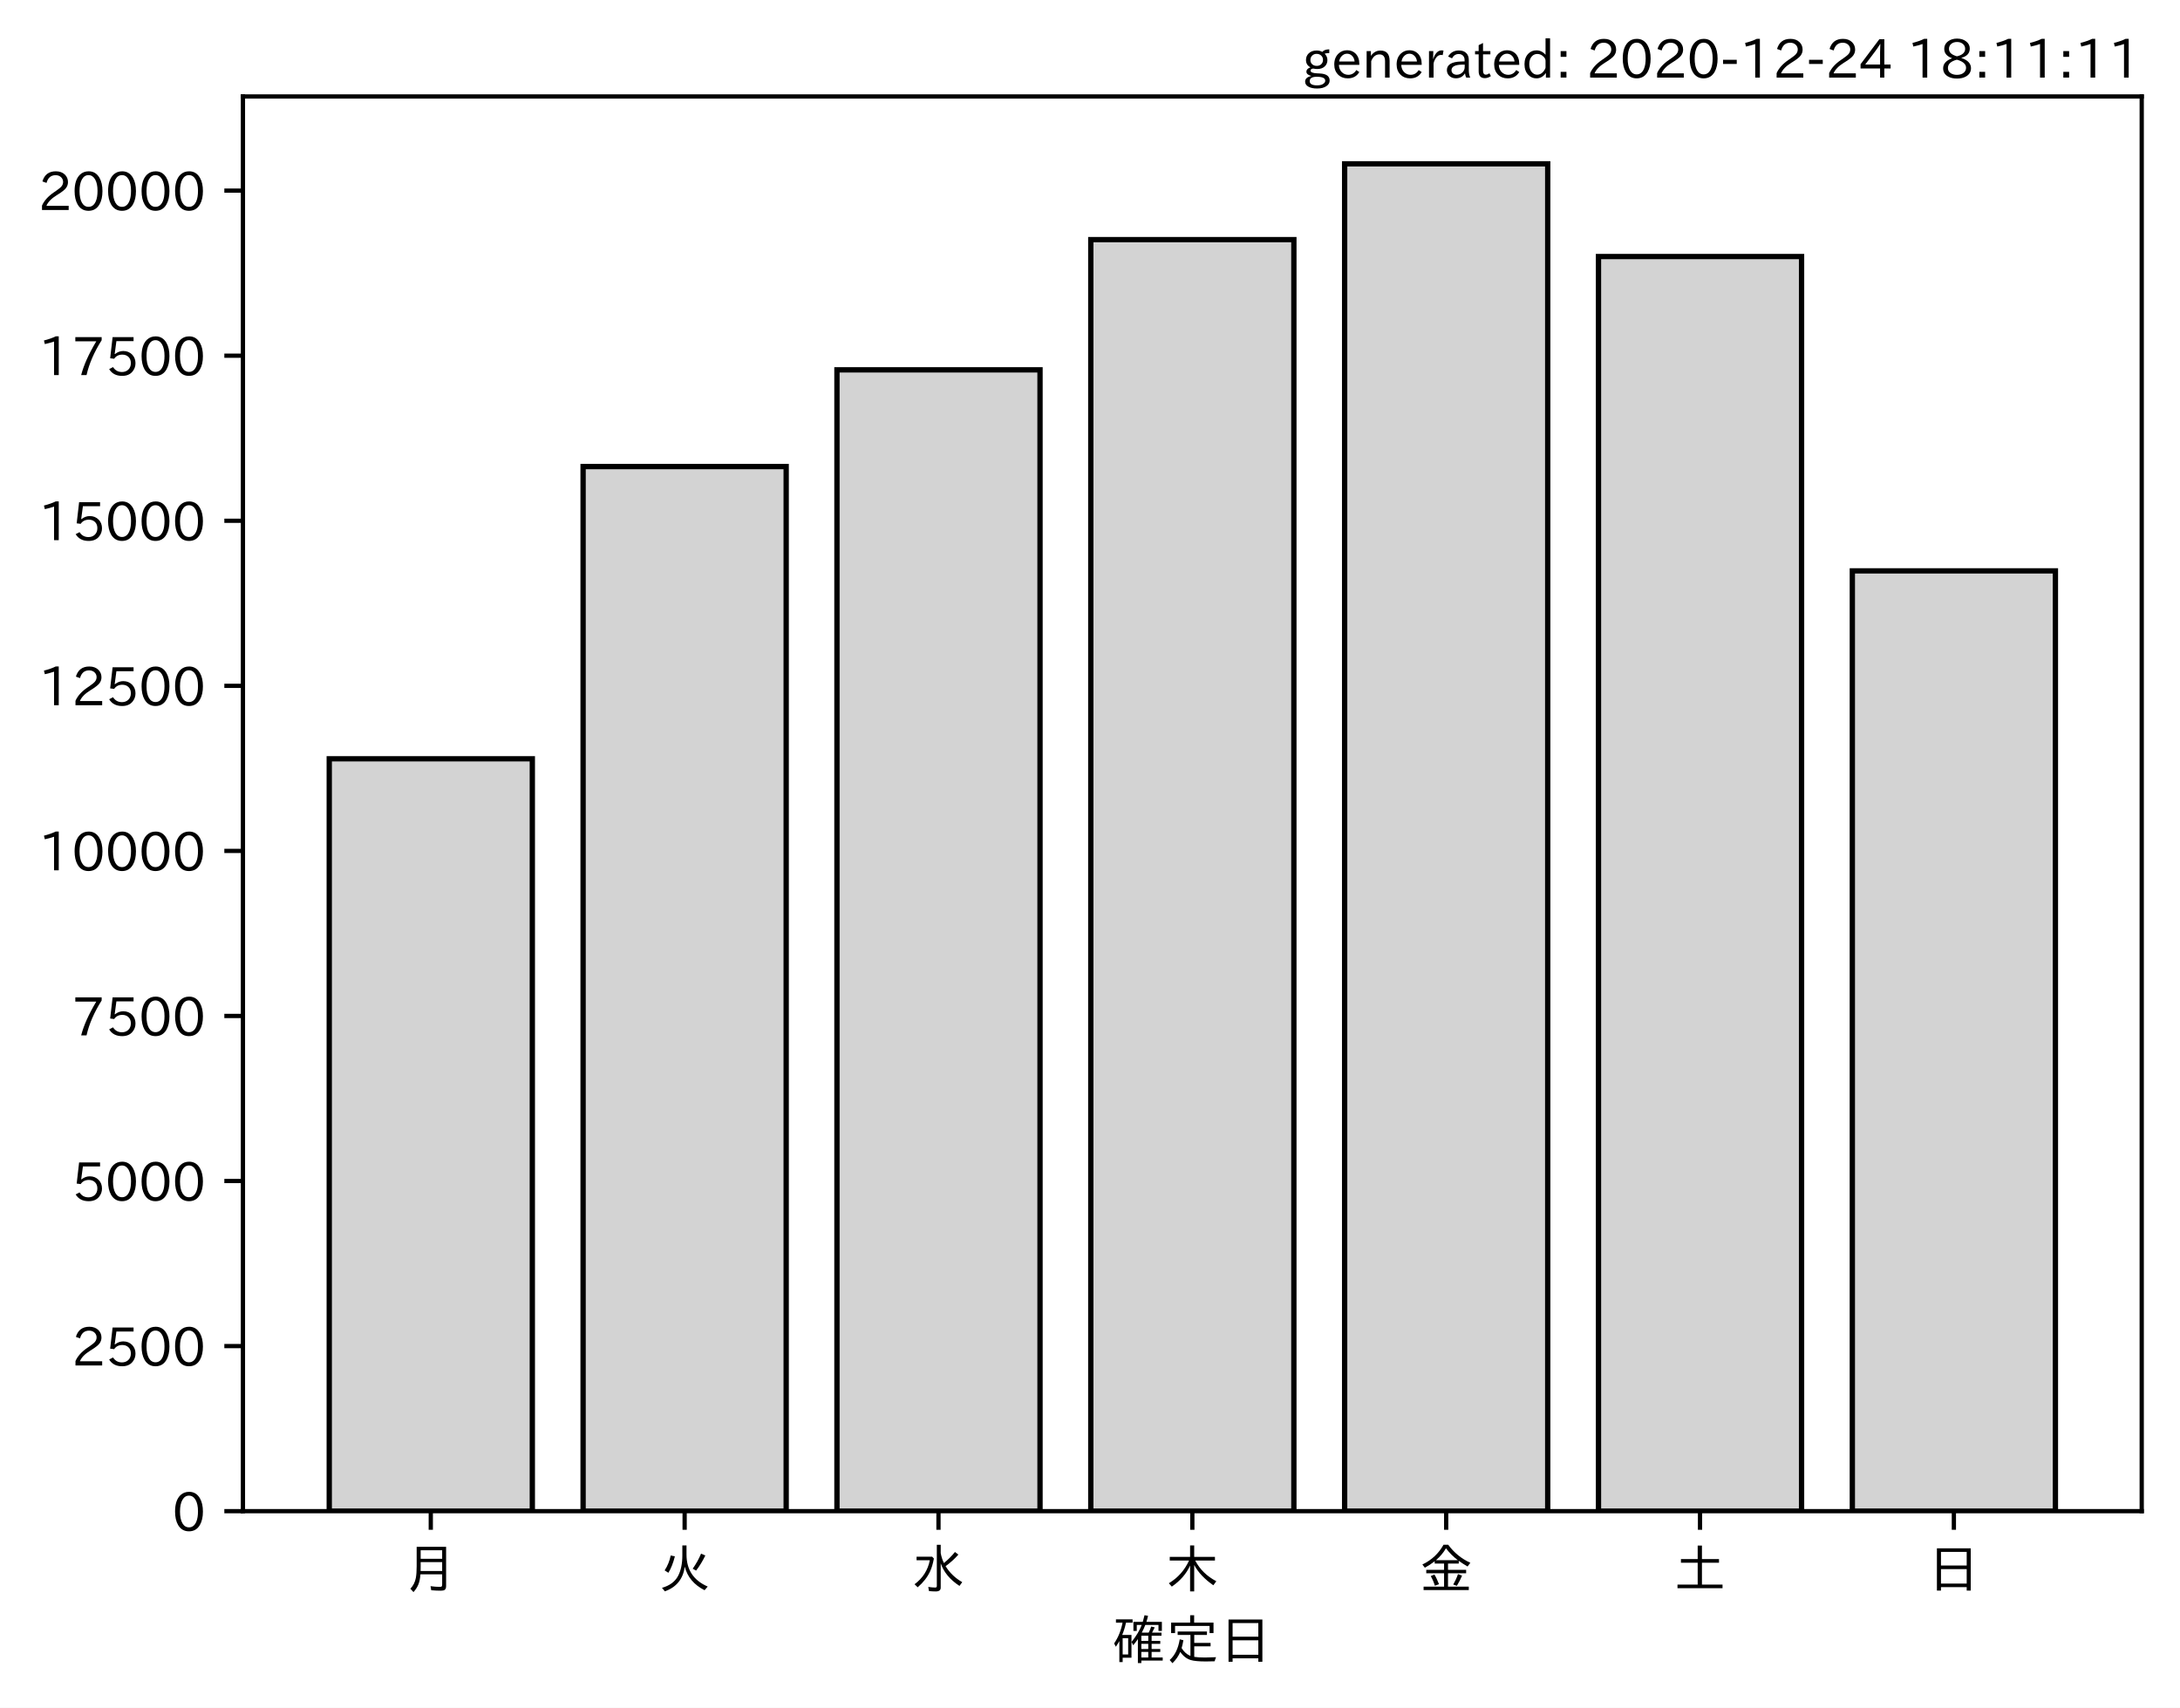
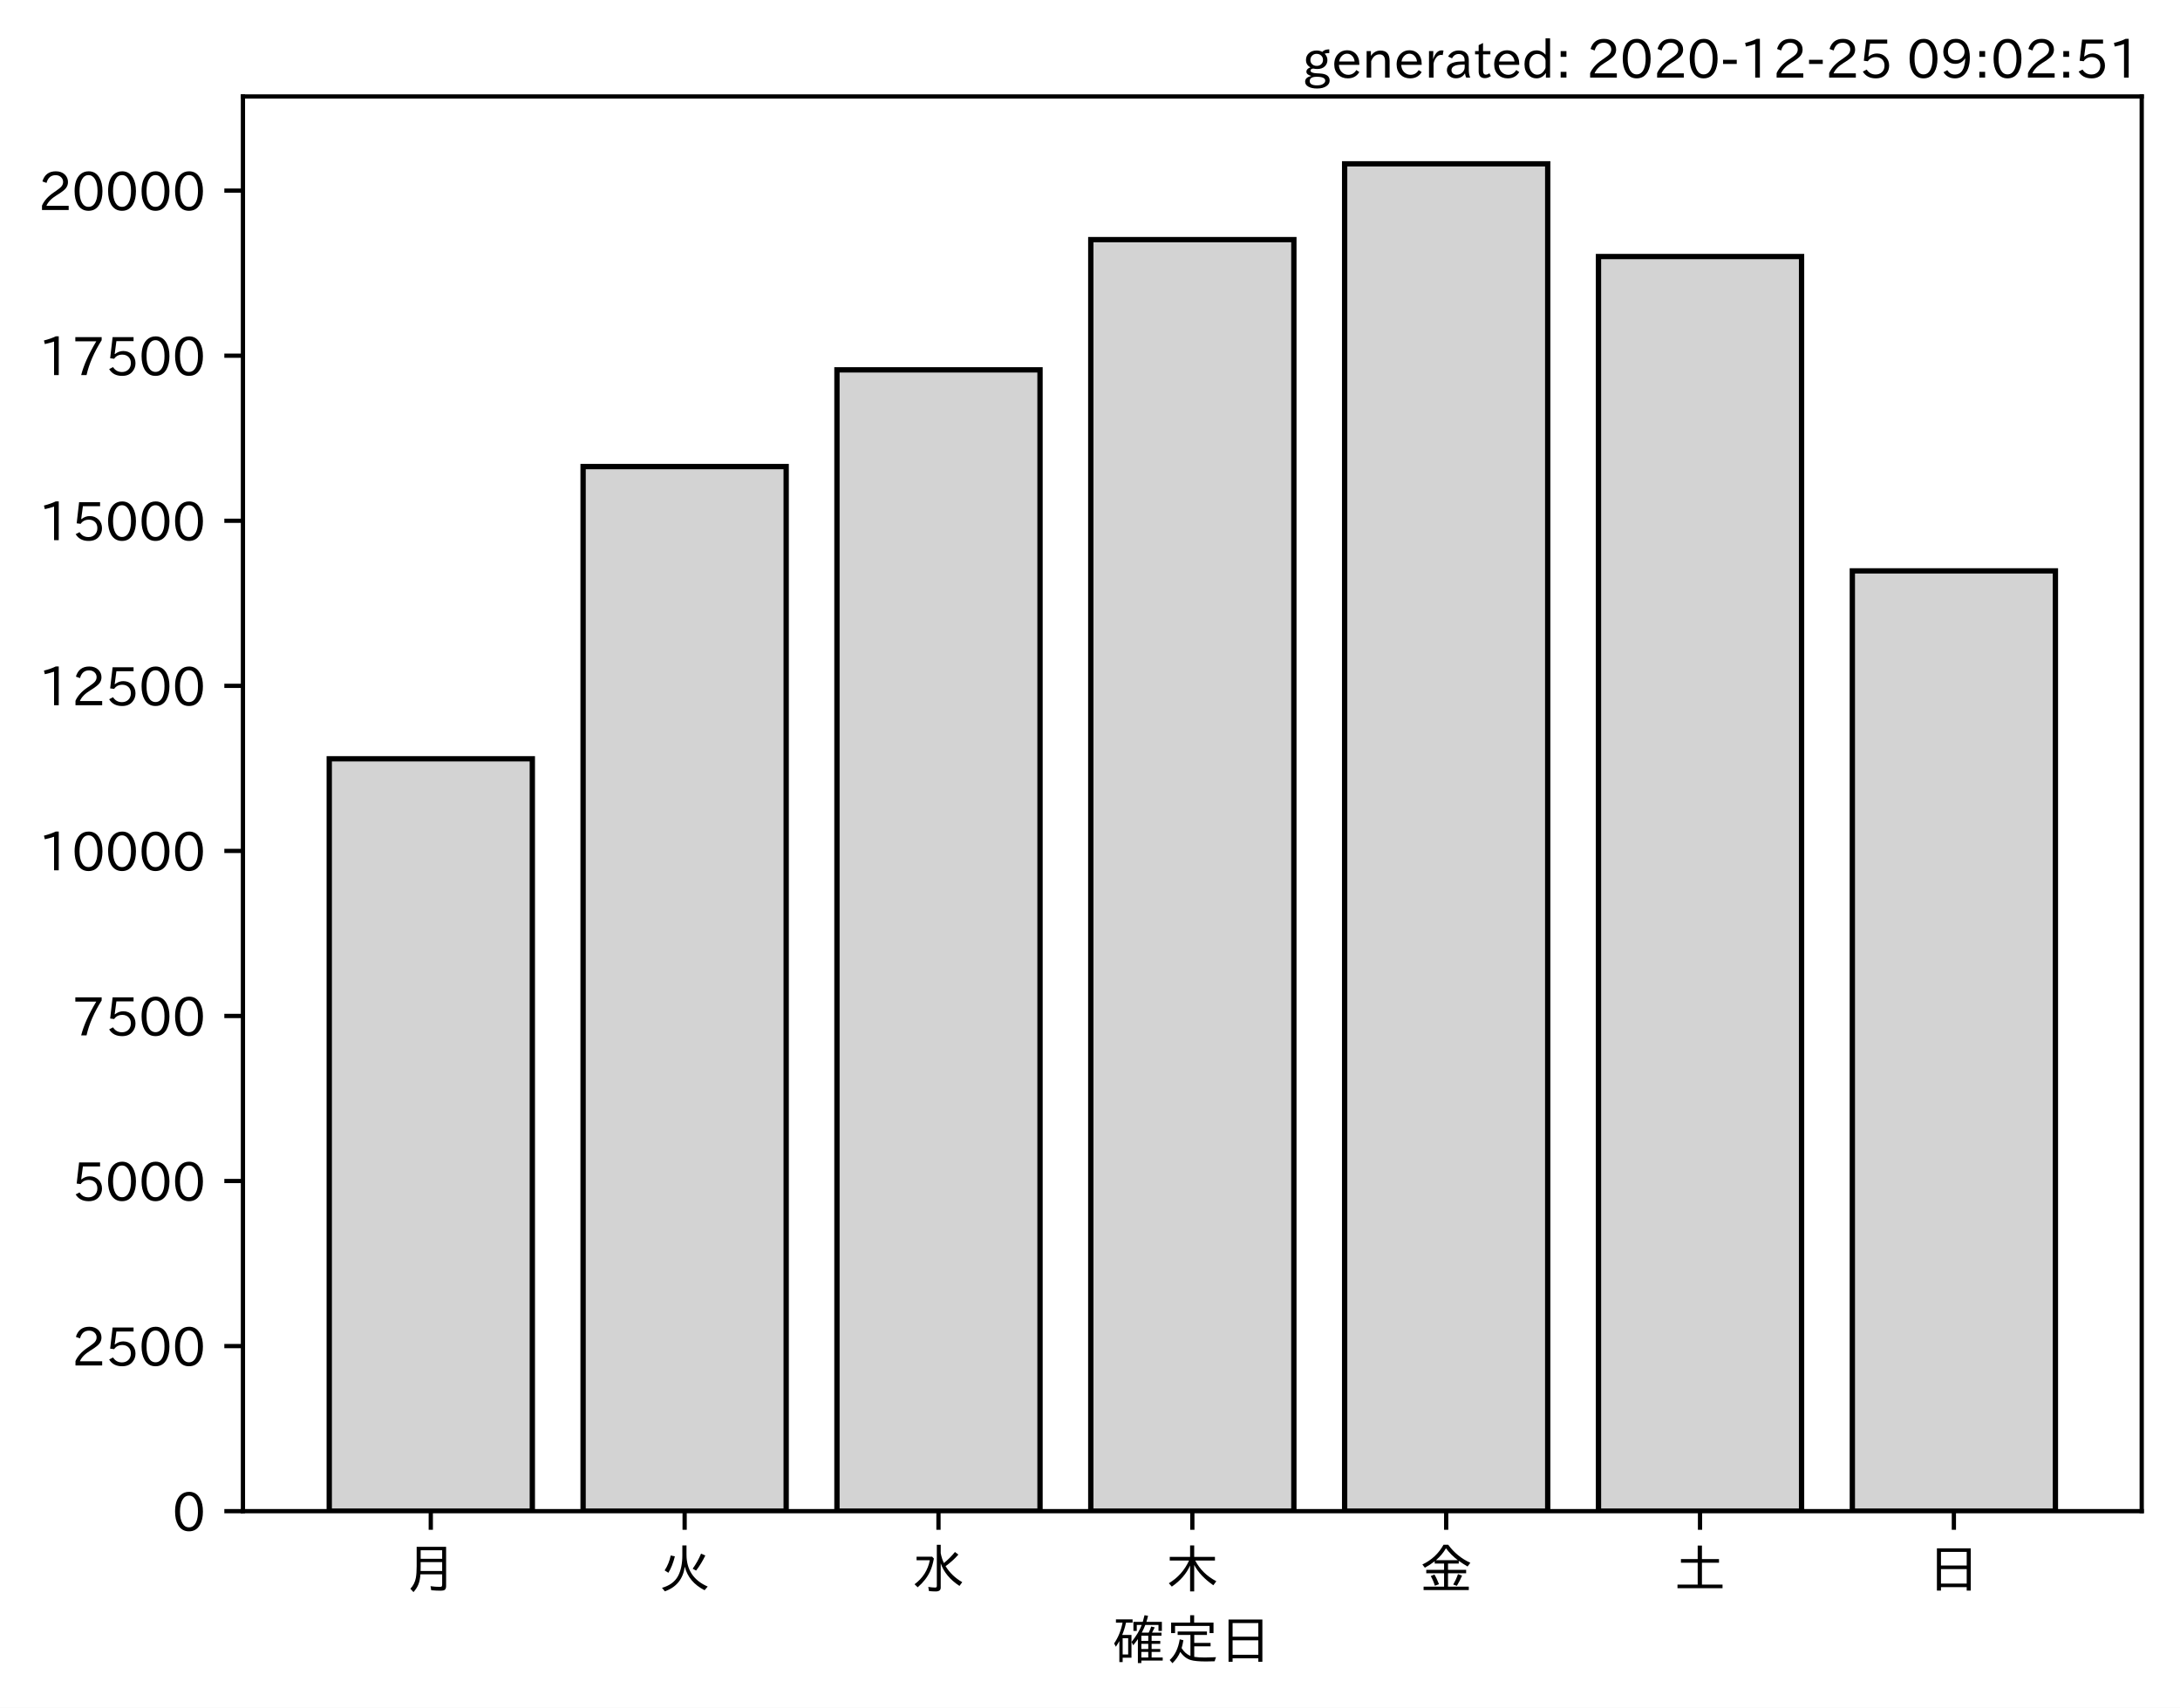
<svg xmlns="http://www.w3.org/2000/svg" xmlns:xlink="http://www.w3.org/1999/xlink" height="321.24pt" version="1.1" viewBox="0 0 410.012 321.24" width="410.012pt">
  <defs>
    <style type="text/css">*{stroke-linecap:butt;stroke-linejoin:round;}</style>
  </defs>
  <g id="figure_1">
    <g id="patch_1">
      <path d="M 0 321.24  L 410.012 321.24  L 410.012 0  L 0 0  z " style="fill:#ffffff;" />
    </g>
    <g id="axes_1">
      <g id="patch_2">
        <path d="M 45.692 284.259  L 402.812 284.259  L 402.812 18.147  L 45.692 18.147  z " style="fill:#ffffff;" />
      </g>
      <g id="patch_3">
-         <path clip-path="url(#p8b43996a71)" d="M 61.925 284.259  L 100.12 284.259  L 100.12 142.734  L 61.925 142.734  z " style="fill:#d3d3d3;stroke:#000000;stroke-linejoin:miter;" />
+         <path clip-path="url(#p9f197a45e9)" d="M 61.925 284.259  L 100.12 284.259  L 100.12 142.734  L 61.925 142.734  z " style="fill:#d3d3d3;stroke:#000000;stroke-linejoin:miter;" />
      </g>
      <g id="patch_4">
-         <path clip-path="url(#p8b43996a71)" d="M 109.668 284.259  L 147.863 284.259  L 147.863 87.764  L 109.668 87.764  z " style="fill:#d3d3d3;stroke:#000000;stroke-linejoin:miter;" />
+         <path clip-path="url(#p9f197a45e9)" d="M 109.668 284.259  L 147.863 284.259  L 147.863 87.764  L 109.668 87.764  z " style="fill:#d3d3d3;stroke:#000000;stroke-linejoin:miter;" />
      </g>
      <g id="patch_5">
-         <path clip-path="url(#p8b43996a71)" d="M 157.412 284.259  L 195.606 284.259  L 195.606 69.569  L 157.412 69.569  z " style="fill:#d3d3d3;stroke:#000000;stroke-linejoin:miter;" />
+         <path clip-path="url(#p9f197a45e9)" d="M 157.412 284.259  L 195.606 284.259  L 195.606 69.569  L 157.412 69.569  z " style="fill:#d3d3d3;stroke:#000000;stroke-linejoin:miter;" />
      </g>
      <g id="patch_6">
-         <path clip-path="url(#p8b43996a71)" d="M 205.155 284.259  L 243.35 284.259  L 243.35 45.077  L 205.155 45.077  z " style="fill:#d3d3d3;stroke:#000000;stroke-linejoin:miter;" />
+         <path clip-path="url(#p9f197a45e9)" d="M 205.155 284.259  L 243.35 284.259  L 243.35 45.077  L 205.155 45.077  z " style="fill:#d3d3d3;stroke:#000000;stroke-linejoin:miter;" />
      </g>
      <g id="patch_7">
-         <path clip-path="url(#p8b43996a71)" d="M 252.898 284.259  L 291.093 284.259  L 291.093 30.819  L 252.898 30.819  z " style="fill:#d3d3d3;stroke:#000000;stroke-linejoin:miter;" />
+         <path clip-path="url(#p9f197a45e9)" d="M 252.898 284.259  L 291.093 284.259  L 291.093 30.819  L 252.898 30.819  z " style="fill:#d3d3d3;stroke:#000000;stroke-linejoin:miter;" />
      </g>
      <g id="patch_8">
-         <path clip-path="url(#p8b43996a71)" d="M 300.641 284.259  L 338.836 284.259  L 338.836 48.256  L 300.641 48.256  z " style="fill:#d3d3d3;stroke:#000000;stroke-linejoin:miter;" />
+         <path clip-path="url(#p9f197a45e9)" d="M 300.641 284.259  L 338.836 284.259  L 338.836 48.256  L 300.641 48.256  z " style="fill:#d3d3d3;stroke:#000000;stroke-linejoin:miter;" />
      </g>
      <g id="patch_9">
-         <path clip-path="url(#p8b43996a71)" d="M 348.385 284.259  L 386.579 284.259  L 386.579 107.387  L 348.385 107.387  z " style="fill:#d3d3d3;stroke:#000000;stroke-linejoin:miter;" />
+         <path clip-path="url(#p9f197a45e9)" d="M 348.385 284.259  L 386.579 284.259  L 386.579 107.387  L 348.385 107.387  z " style="fill:#d3d3d3;stroke:#000000;stroke-linejoin:miter;" />
      </g>
      <g id="matplotlib.axis_1">
        <g id="xtick_1">
          <g id="line2d_1">
            <defs>
-               <path d="M 0 0  L 0 3.5  " id="m104a6d65ae" style="stroke:#000000;stroke-width:0.8;" />
+               <path d="M 0 0  L 0 3.5  " id="mc2b93f1451" style="stroke:#000000;stroke-width:0.8;" />
            </defs>
            <g>
-               <use style="stroke:#000000;stroke-width:0.8;" x="81.022" xlink:href="#m104a6d65ae" y="284.259" />
+               <use style="stroke:#000000;stroke-width:0.8;" x="81.022" xlink:href="#mc2b93f1451" y="284.259" />
            </g>
          </g>
          <g id="text_1">
            <g transform="translate(76.02224 298.7493)scale(0.1 -0.1)">
              <defs>
                <path d="M 78.812 77.875  L 78.812 4  Q 78.812 -1.219 76.078 -3.172  Q 73.969 -4.688 68.797 -4.688  Q 60.844 -4.688 50.828 -3.859  L 49.516 3.812  Q 58.594 2.484 67.094 2.484  Q 70.359 2.484 71.047 4.109  Q 71.391 4.891 71.391 6.844  L 71.391 26.125  L 30.516 26.125  Q 29.781 14.938 26.812 7.422  Q 24.031 0.094 17.438 -7.375  L 11.625 -0.984  Q 19.672 7.422 21.922 19.438  Q 23.438 27.688 23.438 41.406  L 23.438 77.875  z M 30.953 71.391  L 30.953 55.328  L 71.391 55.328  L 71.391 71.391  z M 30.953 49.125  L 30.953 39.938  Q 30.953 35.75 30.859 33.547  L 30.859 32.328  L 71.391 32.328  L 71.391 49.125  z " id="IPAexGothic-26376" />
              </defs>
              <use xlink:href="#IPAexGothic-26376" />
            </g>
          </g>
        </g>
        <g id="xtick_2">
          <g id="line2d_2">
            <g>
-               <use style="stroke:#000000;stroke-width:0.8;" x="128.766" xlink:href="#m104a6d65ae" y="284.259" />
+               <use style="stroke:#000000;stroke-width:0.8;" x="128.766" xlink:href="#mc2b93f1451" y="284.259" />
            </g>
          </g>
          <g id="text_2">
            <g transform="translate(123.7656 298.7493)scale(0.1 -0.1)">
              <defs>
                <path d="M 53.516 80.422  L 53.516 63.188  Q 53.516 20.359 93.406 3.078  L 87.5 -3.812  Q 57.672 11.328 50.297 40.375  Q 45.359 5.672 12.797 -5.906  L 7.422 0.688  Q 28.859 6.844 37.406 22.609  Q 45.703 37.844 45.703 62.016  L 45.703 80.422  z M 12.406 33.5  Q 20.703 46.141 23.828 61.531  L 31.641 59.906  Q 27 41.312 19.438 29  z M 65.141 36.625  Q 74.656 50.047 80.906 64.984  L 88.922 61.531  Q 81.109 45.406 71.531 33.109  z " id="IPAexGothic-28779" />
              </defs>
              <use xlink:href="#IPAexGothic-28779" />
            </g>
          </g>
        </g>
        <g id="xtick_3">
          <g id="line2d_3">
            <g>
-               <use style="stroke:#000000;stroke-width:0.8;" x="176.509" xlink:href="#m104a6d65ae" y="284.259" />
+               <use style="stroke:#000000;stroke-width:0.8;" x="176.509" xlink:href="#mc2b93f1451" y="284.259" />
            </g>
          </g>
          <g id="text_3">
            <g transform="translate(171.5089 298.7493)scale(0.1 -0.1)">
              <defs>
                <path d="M 54.203 65.922  Q 56.156 55.562 60.203 47.312  Q 71.578 56.453 81 68.109  L 87.406 63.188  Q 77.25 51.516 63.375 41.406  Q 75 22.609 94.672 11.375  L 89.5 4.297  Q 62.75 21.781 54.203 46.781  L 54.203 0.984  Q 54.203 -6.109 44.875 -6.109  Q 38.812 -6.109 32.172 -5.422  L 30.766 2.391  Q 38.422 1.219 44 1.219  Q 46.875 1.219 46.875 4.109  L 46.875 81.688  L 54.203 81.688  z M 8.797 59.281  L 38.094 59.281  L 41.359 55.766  Q 38.672 41.219 34.078 31.297  Q 26.656 15.375 10.891 1.703  L 4.984 7.422  Q 28.266 24.656 33.688 52.594  L 8.797 52.594  z " id="IPAexGothic-27700" />
              </defs>
              <use xlink:href="#IPAexGothic-27700" />
            </g>
          </g>
        </g>
        <g id="xtick_4">
          <g id="line2d_4">
            <g>
-               <use style="stroke:#000000;stroke-width:0.8;" x="224.252" xlink:href="#m104a6d65ae" y="284.259" />
+               <use style="stroke:#000000;stroke-width:0.8;" x="224.252" xlink:href="#mc2b93f1451" y="284.259" />
            </g>
          </g>
          <g id="text_4">
            <g transform="translate(219.2522 298.7493)scale(0.1 -0.1)">
              <defs>
                <path d="M 55.422 52  Q 68.5 27 95.125 13.094  L 89.5 5.516  Q 64.594 22.797 53.516 43.703  L 53.516 -6  L 45.797 -6  L 45.797 42.672  Q 35.5 19.578 11.422 2.984  L 5.812 9.281  Q 31.453 24.75 43.797 52  L 7.516 52  L 7.516 58.891  L 45.797 58.891  L 45.797 80.469  L 53.516 80.469  L 53.516 58.891  L 92.531 58.891  L 92.531 52  z " id="IPAexGothic-26408" />
              </defs>
              <use xlink:href="#IPAexGothic-26408" />
            </g>
          </g>
        </g>
        <g id="xtick_5">
          <g id="line2d_5">
            <g>
-               <use style="stroke:#000000;stroke-width:0.8;" x="271.996" xlink:href="#m104a6d65ae" y="284.259" />
+               <use style="stroke:#000000;stroke-width:0.8;" x="271.996" xlink:href="#mc2b93f1451" y="284.259" />
            </g>
          </g>
          <g id="text_5">
            <g transform="translate(266.9955 298.7493)scale(0.1 -0.1)">
              <defs>
                <path d="M 53.469 46.391  L 53.469 34.516  L 87.547 34.516  L 87.547 28.125  L 53.469 28.125  L 53.469 2.984  L 92.531 2.984  L 92.531 -3.516  L 7.516 -3.516  L 7.516 2.984  L 46.047 2.984  L 46.047 28.125  L 12.547 28.125  L 12.547 34.516  L 46.047 34.516  L 46.047 46.391  L 28.422 46.391  L 28.422 50.688  Q 19.734 43.891 9.906 38.531  L 5.219 44.578  Q 31.344 56.984 45.016 81.781  L 53.766 81.781  Q 70.359 59.234 95.453 47.797  L 90.234 40.828  Q 81.547 45.844 73.641 51.469  L 73.641 46.391  z M 72.016 52.688  Q 59.078 62.406 49.562 75.094  Q 42.828 63.141 30.812 52.688  z M 28.719 4.688  Q 26.078 13.719 21 22.797  L 27.875 25.688  Q 31.938 19.188 36.531 7.516  z M 63.188 6.891  Q 68.797 16.406 72.219 26.516  L 79.891 23.578  Q 75.922 14.156 70.125 4.5  z " id="IPAexGothic-37329" />
              </defs>
              <use xlink:href="#IPAexGothic-37329" />
            </g>
          </g>
        </g>
        <g id="xtick_6">
          <g id="line2d_6">
            <g>
-               <use style="stroke:#000000;stroke-width:0.8;" x="319.739" xlink:href="#m104a6d65ae" y="284.259" />
+               <use style="stroke:#000000;stroke-width:0.8;" x="319.739" xlink:href="#mc2b93f1451" y="284.259" />
            </g>
          </g>
          <g id="text_6">
            <g transform="translate(314.7388 298.7493)scale(0.1 -0.1)">
              <defs>
                <path d="M 45.609 54.781  L 45.609 80.172  L 53.609 80.172  L 53.609 54.781  L 85.688 54.781  L 85.688 47.906  L 53.609 47.906  L 53.609 6.781  L 92.328 6.781  L 92.328 0  L 7.625 0  L 7.625 6.781  L 45.609 6.781  L 45.609 47.906  L 14.109 47.906  L 14.109 54.781  z " id="IPAexGothic-22303" />
              </defs>
              <use xlink:href="#IPAexGothic-22303" />
            </g>
          </g>
        </g>
        <g id="xtick_7">
          <g id="line2d_7">
            <g>
-               <use style="stroke:#000000;stroke-width:0.8;" x="367.482" xlink:href="#m104a6d65ae" y="284.259" />
+               <use style="stroke:#000000;stroke-width:0.8;" x="367.482" xlink:href="#mc2b93f1451" y="284.259" />
            </g>
          </g>
          <g id="text_7">
            <g transform="translate(362.4821 298.7493)scale(0.1 -0.1)">
              <defs>
                <path d="M 81.734 75  L 81.734 -4.5  L 74.125 -4.5  L 74.125 2  L 25.734 2  L 25.734 -4.5  L 18.109 -4.5  L 18.109 75  z M 25.734 68.312  L 25.734 42.672  L 74.125 42.672  L 74.125 68.312  z M 25.734 35.891  L 25.734 8.688  L 74.125 8.688  L 74.125 35.891  z " id="IPAexGothic-26085" />
              </defs>
              <use xlink:href="#IPAexGothic-26085" />
            </g>
          </g>
        </g>
        <g id="text_8">
          <g transform="translate(209.2522 312.1399)scale(0.1 -0.1)">
            <defs>
              <path d="M 67.922 50.297  Q 70.562 55.281 72.609 61.812  L 79.297 60.203  Q 76.172 53.609 74.219 50.297  L 92 50.297  L 92 44.484  L 73.438 44.484  L 73.438 34.719  L 89.703 34.719  L 89.703 29.203  L 73.438 29.203  L 73.438 19.531  L 89.703 19.531  L 89.703 14.016  L 73.438 14.016  L 73.438 3.609  L 94.281 3.609  L 94.281 -2.203  L 54.109 -2.203  L 54.109 -6.984  L 47.609 -6.984  L 47.609 38.188  Q 43.062 31.547 38.812 26.609  L 35.688 32.812  Q 49.359 49.953 54.781 64.797  L 45.516 64.797  L 45.516 53.516  L 39.203 53.516  L 39.203 70.609  L 56.781 70.609  Q 58.594 76.609 60.109 83.109  L 66.703 81.891  Q 65.234 75.531 63.625 70.609  L 92.719 70.609  L 92.719 53.516  L 86.328 53.516  L 86.328 64.797  L 61.531 64.797  Q 58.547 56.984 54.891 50.297  z M 67.141 44.484  L 54.109 44.484  L 54.109 34.719  L 67.141 34.719  z M 67.141 29.203  L 54.109 29.203  L 54.109 19.531  L 67.141 19.531  z M 67.141 14.016  L 54.109 14.016  L 54.109 3.609  L 67.141 3.609  z M 18.109 46  L 35.547 46  L 35.547 3.078  L 18.953 3.078  L 18.953 -5.125  L 12.75 -5.125  L 12.75 34.469  Q 10.156 29.734 6.156 23.781  L 2.938 29.984  Q 14.547 47.078 18.75 69  L 6.344 69  L 6.344 75.297  L 37.641 75.297  L 37.641 69  L 25.25 69  L 24.953 68.016  Q 22.75 57.234 18.109 46  z M 18.953 39.891  L 18.953 9.188  L 29.344 9.188  L 29.344 39.891  z " id="IPAexGothic-30906" />
              <path d="M 53.609 4.734  Q 61.422 3.516 73.578 3.516  Q 81.109 3.516 94.578 4.109  Q 93.172 0.922 92 -3.562  Q 81.781 -3.906 75.688 -3.906  Q 55.766 -3.906 46.922 -1.219  Q 35.297 2.391 27.344 14.109  Q 22.516 2.547 12.594 -7.172  L 7.422 -1.172  Q 22.125 11.859 26.312 37.797  L 33.203 35.984  Q 31.734 27.438 29.828 21.188  Q 36.531 10.594 46.438 6.5  L 46.438 46  L 22.406 46  L 22.406 52.391  L 77.484 52.391  L 77.484 46  L 53.609 46  L 53.609 31  L 84.328 31  L 84.328 24.516  L 53.609 24.516  z M 53.422 69.188  L 89.844 69.188  L 89.844 49.469  L 82.422 49.469  L 82.422 62.891  L 17.531 62.891  L 17.531 49.469  L 10.109 49.469  L 10.109 69.188  L 45.906 69.188  L 45.906 83.016  L 53.422 83.016  z " id="IPAexGothic-23450" />
            </defs>
            <use xlink:href="#IPAexGothic-30906" />
            <use x="100" xlink:href="#IPAexGothic-23450" />
            <use x="200" xlink:href="#IPAexGothic-26085" />
          </g>
        </g>
      </g>
      <g id="matplotlib.axis_2">
        <g id="ytick_1">
          <g id="line2d_8">
            <defs>
-               <path d="M 0 0  L -3.5 0  " id="ma1ed24f09c" style="stroke:#000000;stroke-width:0.8;" />
+               <path d="M 0 0  L -3.5 0  " id="mf79a319a59" style="stroke:#000000;stroke-width:0.8;" />
            </defs>
            <g>
-               <use style="stroke:#000000;stroke-width:0.8;" x="45.692" xlink:href="#ma1ed24f09c" y="284.259" />
+               <use style="stroke:#000000;stroke-width:0.8;" x="45.692" xlink:href="#mf79a319a59" y="284.259" />
            </g>
          </g>
          <g id="text_9">
            <g transform="translate(32.39375 288.0039)scale(0.1 -0.1)">
              <defs>
                <path d="M 31.844 73.828  Q 45.016 73.828 52.094 61.625  Q 57.719 51.953 57.719 36.625  Q 57.719 21.438 52.094 11.578  Q 45.125 -0.484 31.5 -0.484  Q 17.922 -0.484 10.938 11.578  Q 5.328 21.438 5.328 36.719  Q 5.328 58.016 15.625 67.719  Q 22.172 73.828 31.844 73.828  z M 31.5 66.656  Q 23.688 66.656 19.188 58.734  Q 14.594 50.734 14.594 36.625  Q 14.594 22.75 19.094 14.797  Q 23.641 6.984 31.5 6.984  Q 40.922 6.984 45.453 18.016  Q 48.438 25.344 48.438 37.109  Q 48.438 50.875 43.844 58.734  Q 39.203 66.656 31.5 66.656  z " id="IPAexGothic-48" />
              </defs>
              <use xlink:href="#IPAexGothic-48" />
            </g>
          </g>
        </g>
        <g id="ytick_2">
          <g id="line2d_9">
            <g>
-               <use style="stroke:#000000;stroke-width:0.8;" x="45.692" xlink:href="#ma1ed24f09c" y="253.209" />
+               <use style="stroke:#000000;stroke-width:0.8;" x="45.692" xlink:href="#mf79a319a59" y="253.209" />
            </g>
          </g>
          <g id="text_10">
            <g transform="translate(13.49844 256.9542)scale(0.1 -0.1)">
              <defs>
                <path d="M 57.172 0.984  L 6.984 0.984  L 6.984 9.281  Q 12.891 23.047 29.594 34.422  L 32.375 36.281  Q 40.922 42.141 43.609 45.406  Q 46.688 49.266 46.688 53.812  Q 46.688 58.938 43.062 62.547  Q 39.062 66.547 32.562 66.547  Q 19.531 66.547 15.484 52  L 7.766 54.781  Q 13.328 73.828 33.062 73.828  Q 43.844 73.828 50.25 67.438  Q 55.859 61.672 55.859 53.516  Q 55.859 47.469 52.25 42.531  Q 48.922 37.75 36.969 30.281  L 34.859 29  Q 19.625 19.578 15.281 8.891  L 57.172 8.891  z " id="IPAexGothic-50" />
                <path d="M 18.406 40.672  Q 25.531 46.297 33.938 46.297  Q 44 46.297 50.641 39.5  Q 56.844 33.016 56.844 23.391  Q 56.844 14.656 51.516 8.016  Q 44.828 -0.484 31.734 -0.484  Q 14.984 -0.484 7.328 12.25  L 14.656 16.062  Q 20.453 6.781 31.453 6.781  Q 38.531 6.781 43.266 11.188  Q 48.141 15.828 48.141 23.484  Q 48.141 30.719 43.844 35.016  Q 39.359 39.5 32.125 39.5  Q 21.969 39.5 16.75 31.688  L 9.234 32.672  L 13.812 72.406  L 53.219 72.406  L 53.219 64.891  L 20.953 64.891  L 17.719 40.672  z " id="IPAexGothic-53" />
              </defs>
              <use xlink:href="#IPAexGothic-50" />
              <use x="62.988" xlink:href="#IPAexGothic-53" />
              <use x="125.977" xlink:href="#IPAexGothic-48" />
              <use x="188.965" xlink:href="#IPAexGothic-48" />
            </g>
          </g>
        </g>
        <g id="ytick_3">
          <g id="line2d_10">
            <g>
-               <use style="stroke:#000000;stroke-width:0.8;" x="45.692" xlink:href="#ma1ed24f09c" y="222.159" />
+               <use style="stroke:#000000;stroke-width:0.8;" x="45.692" xlink:href="#mf79a319a59" y="222.159" />
            </g>
          </g>
          <g id="text_11">
            <g transform="translate(13.49844 225.9046)scale(0.1 -0.1)">
              <use xlink:href="#IPAexGothic-53" />
              <use x="62.988" xlink:href="#IPAexGothic-48" />
              <use x="125.977" xlink:href="#IPAexGothic-48" />
              <use x="188.965" xlink:href="#IPAexGothic-48" />
            </g>
          </g>
        </g>
        <g id="ytick_4">
          <g id="line2d_11">
            <g>
-               <use style="stroke:#000000;stroke-width:0.8;" x="45.692" xlink:href="#ma1ed24f09c" y="191.11" />
+               <use style="stroke:#000000;stroke-width:0.8;" x="45.692" xlink:href="#mf79a319a59" y="191.11" />
            </g>
          </g>
          <g id="text_12">
            <g transform="translate(13.49844 194.8549)scale(0.1 -0.1)">
              <defs>
                <path d="M 56.203 66.609  Q 34.969 32.906 27.781 0.984  L 17.672 0.984  Q 24.703 28.656 46.094 64.5  L 6.688 64.5  L 6.688 72.406  L 56.203 72.406  z " id="IPAexGothic-55" />
              </defs>
              <use xlink:href="#IPAexGothic-55" />
              <use x="62.988" xlink:href="#IPAexGothic-53" />
              <use x="125.977" xlink:href="#IPAexGothic-48" />
              <use x="188.965" xlink:href="#IPAexGothic-48" />
            </g>
          </g>
        </g>
        <g id="ytick_5">
          <g id="line2d_12">
            <g>
-               <use style="stroke:#000000;stroke-width:0.8;" x="45.692" xlink:href="#ma1ed24f09c" y="160.06" />
+               <use style="stroke:#000000;stroke-width:0.8;" x="45.692" xlink:href="#mf79a319a59" y="160.06" />
            </g>
          </g>
          <g id="text_13">
            <g transform="translate(7.2 163.8052)scale(0.1 -0.1)">
              <defs>
                <path d="M 38.484 0.984  L 29.688 0.984  L 29.688 64.109  Q 21.438 61.281 12.312 59.328  L 10.688 66.109  Q 23.734 69.391 32.906 73.922  L 38.484 73.922  z " id="IPAexGothic-49" />
              </defs>
              <use xlink:href="#IPAexGothic-49" />
              <use x="62.988" xlink:href="#IPAexGothic-48" />
              <use x="125.977" xlink:href="#IPAexGothic-48" />
              <use x="188.965" xlink:href="#IPAexGothic-48" />
              <use x="251.953" xlink:href="#IPAexGothic-48" />
            </g>
          </g>
        </g>
        <g id="ytick_6">
          <g id="line2d_13">
            <g>
-               <use style="stroke:#000000;stroke-width:0.8;" x="45.692" xlink:href="#ma1ed24f09c" y="129.01" />
+               <use style="stroke:#000000;stroke-width:0.8;" x="45.692" xlink:href="#mf79a319a59" y="129.01" />
            </g>
          </g>
          <g id="text_14">
            <g transform="translate(7.2 132.7555)scale(0.1 -0.1)">
              <use xlink:href="#IPAexGothic-49" />
              <use x="62.988" xlink:href="#IPAexGothic-50" />
              <use x="125.977" xlink:href="#IPAexGothic-53" />
              <use x="188.965" xlink:href="#IPAexGothic-48" />
              <use x="251.953" xlink:href="#IPAexGothic-48" />
            </g>
          </g>
        </g>
        <g id="ytick_7">
          <g id="line2d_14">
            <g>
-               <use style="stroke:#000000;stroke-width:0.8;" x="45.692" xlink:href="#ma1ed24f09c" y="97.96" />
+               <use style="stroke:#000000;stroke-width:0.8;" x="45.692" xlink:href="#mf79a319a59" y="97.96" />
            </g>
          </g>
          <g id="text_15">
            <g transform="translate(7.2 101.7058)scale(0.1 -0.1)">
              <use xlink:href="#IPAexGothic-49" />
              <use x="62.988" xlink:href="#IPAexGothic-53" />
              <use x="125.977" xlink:href="#IPAexGothic-48" />
              <use x="188.965" xlink:href="#IPAexGothic-48" />
              <use x="251.953" xlink:href="#IPAexGothic-48" />
            </g>
          </g>
        </g>
        <g id="ytick_8">
          <g id="line2d_15">
            <g>
-               <use style="stroke:#000000;stroke-width:0.8;" x="45.692" xlink:href="#ma1ed24f09c" y="66.911" />
+               <use style="stroke:#000000;stroke-width:0.8;" x="45.692" xlink:href="#mf79a319a59" y="66.911" />
            </g>
          </g>
          <g id="text_16">
            <g transform="translate(7.2 70.6561)scale(0.1 -0.1)">
              <use xlink:href="#IPAexGothic-49" />
              <use x="62.988" xlink:href="#IPAexGothic-55" />
              <use x="125.977" xlink:href="#IPAexGothic-53" />
              <use x="188.965" xlink:href="#IPAexGothic-48" />
              <use x="251.953" xlink:href="#IPAexGothic-48" />
            </g>
          </g>
        </g>
        <g id="ytick_9">
          <g id="line2d_16">
            <g>
-               <use style="stroke:#000000;stroke-width:0.8;" x="45.692" xlink:href="#ma1ed24f09c" y="35.861" />
+               <use style="stroke:#000000;stroke-width:0.8;" x="45.692" xlink:href="#mf79a319a59" y="35.861" />
            </g>
          </g>
          <g id="text_17">
            <g transform="translate(7.2 39.60641)scale(0.1 -0.1)">
              <use xlink:href="#IPAexGothic-50" />
              <use x="62.988" xlink:href="#IPAexGothic-48" />
              <use x="125.977" xlink:href="#IPAexGothic-48" />
              <use x="188.965" xlink:href="#IPAexGothic-48" />
              <use x="251.953" xlink:href="#IPAexGothic-48" />
            </g>
          </g>
        </g>
      </g>
      <g id="patch_10">
        <path d="M 45.692 284.259  L 45.692 18.147  " style="fill:none;stroke:#000000;stroke-linecap:square;stroke-linejoin:miter;stroke-width:0.8;" />
      </g>
      <g id="patch_11">
        <path d="M 402.812 284.259  L 402.812 18.147  " style="fill:none;stroke:#000000;stroke-linecap:square;stroke-linejoin:miter;stroke-width:0.8;" />
      </g>
      <g id="patch_12">
        <path d="M 45.692 284.259  L 402.812 284.259  " style="fill:none;stroke:#000000;stroke-linecap:square;stroke-linejoin:miter;stroke-width:0.8;" />
      </g>
      <g id="patch_13">
        <path d="M 45.692 18.147  L 402.812 18.147  " style="fill:none;stroke:#000000;stroke-linecap:square;stroke-linejoin:miter;stroke-width:0.8;" />
      </g>
    </g>
    <g id="text_18">
      <g transform="translate(244.9169 14.69063)scale(0.1 -0.1)">
        <defs>
          <path d="M 20.797 17.969  Q 15.719 17.531 15.719 14.062  Q 15.719 9.578 27.547 8.984  L 33.297 8.688  Q 51.609 7.766 51.609 -4.594  Q 51.609 -10.938 45.703 -14.984  Q 39.359 -19.578 28.031 -19.578  Q 17.781 -19.578 11.531 -16.062  Q 5.516 -12.641 5.516 -6.688  Q 5.516 1.312 16.797 3.859  L 16.797 4.203  Q 7.906 6.453 7.906 12.156  Q 7.906 17.438 15.531 20.266  Q 7.125 24.609 7.125 34.078  Q 7.125 41.406 12.016 46.297  Q 17.625 51.906 27.156 51.906  Q 33.203 51.906 37.844 49.266  Q 41.406 53.953 50.922 54.109  L 50.922 47.078  Q 44.344 46.922 42.234 45.906  Q 47.406 40.828 47.406 33.891  Q 47.406 27 42.719 22.266  Q 37.5 17.094 28.328 17.094  Q 24.422 17.094 20.797 17.969  z M 27.094 45.609  Q 22.016 45.609 18.703 42.281  Q 15.438 39.016 15.438 34.078  Q 15.438 29.25 18.5 26.312  Q 21.828 23 27.438 23  Q 32.719 23 35.891 26.219  Q 39.109 29.391 39.109 34.422  Q 39.109 39.016 35.891 42.188  Q 32.516 45.609 27.094 45.609  z M 27.391 2.484  Q 14.109 2.484 14.109 -5.719  Q 14.109 -13.672 28.125 -13.672  Q 37.156 -13.672 41.219 -9.469  Q 43.312 -7.516 43.312 -4.891  Q 43.312 2.484 27.391 2.484  z " id="IPAexGothic-103" />
          <path d="M 13.484 24.906  Q 13.922 16.266 18.891 11.281  Q 23.969 6.203 31.203 6.203  Q 40.719 6.203 46.297 15.094  L 51.906 11.375  Q 44.828 -0.484 30.172 -0.484  Q 19.094 -0.484 11.969 6.594  Q 4.781 13.812 4.781 25.641  Q 4.781 38.188 12.312 45.703  Q 19 52.391 29 52.391  Q 38.422 52.391 44.781 46.188  Q 51.906 38.969 51.906 26.906  L 51.906 24.906  z M 43.062 31.203  Q 42.328 37.984 38.281 41.891  Q 34.281 45.906 28.812 45.906  Q 22.469 45.906 17.969 40.484  Q 14.891 36.812 13.969 31.203  z " id="IPAexGothic-101" />
          <path d="M 52 0.984  L 43.406 0.984  L 43.406 31.891  Q 43.406 44.578 32.906 44.578  Q 22.312 44.578 17.391 31.891  L 17.391 0.984  L 8.797 0.984  L 8.797 50.781  L 16.797 50.781  L 16.797 41.797  Q 23.828 51.812 34.719 51.812  Q 52 51.812 52 32.375  z " id="IPAexGothic-110" />
          <path d="M 36.078 51.812  L 34.578 43.266  Q 32.906 43.609 31.594 43.609  Q 25.828 43.609 22.078 38.188  Q 17.391 31.344 17.391 26.172  L 17.391 0.984  L 8.797 0.984  L 8.797 50.781  L 16.891 50.781  L 16.5 35.984  L 16.703 35.984  Q 22.219 52.203 32.766 52.203  Q 34.469 52.203 36.078 51.812  z " id="IPAexGothic-114" />
          <path d="M 49.312 0.984  L 41.75 0.984  Q 39.984 4.734 39.547 8.688  L 39.203 8.688  Q 33.547 -0.391 22.312 -0.391  Q 14.594 -0.391 9.719 4.5  Q 5.422 8.797 5.422 14.984  Q 5.422 30.422 32.031 31.203  L 38.719 31.391  L 38.719 33.984  Q 38.719 39.203 35.75 42.188  Q 32.625 45.312 27.734 45.312  Q 19.344 45.312 15.141 37.156  L 7.719 40.578  Q 14.656 52 27.938 52  Q 37.109 52 42.047 46.875  Q 46.625 42.281 46.625 33.891  L 46.625 15.578  Q 46.625 6.25 49.312 0.984  z M 38.922 25.391  L 33.453 25.297  Q 14.109 24.859 14.109 14.891  Q 14.109 11.375 16.406 9.078  Q 19.234 6.297 23.828 6.297  Q 30.219 6.297 34.906 10.984  Q 38.922 15.141 38.922 21  z " id="IPAexGothic-97" />
          <path d="M 33.203 3.766  Q 27.641 -0.094 21.828 -0.094  Q 10.203 -0.094 10.203 12.984  L 10.203 44.672  L 3.422 44.672  L 3.422 50.781  L 10.203 50.781  L 10.203 61.969  L 18.406 66.062  L 18.406 50.781  L 32.234 50.781  L 32.234 44.672  L 18.406 44.672  L 18.406 14.156  Q 18.406 6.5 23.641 6.5  Q 27.156 6.5 30.328 9.188  z " id="IPAexGothic-116" />
          <path d="M 52.984 0.984  L 45.172 0.984  L 45.172 9.672  Q 38.141 -0.484 27.391 -0.484  Q 18.453 -0.484 12.312 5.812  Q 4.891 13.188 4.891 25.984  Q 4.891 38.531 12.062 45.906  Q 18.266 52.203 27.391 52.203  Q 37.25 52.203 44.484 43.891  L 44.484 74.906  L 52.984 74.906  z M 44.484 20.359  L 44.484 32.766  Q 44.484 37.703 38.375 42.281  Q 34.078 45.406 28.953 45.406  Q 23.188 45.406 19.188 41.406  Q 13.875 36.078 13.875 26.219  Q 13.875 17.328 18.266 11.719  Q 22.516 6.391 28.859 6.391  Q 36.281 6.391 41.5 13.672  Q 44.484 17.719 44.484 20.359  z " id="IPAexGothic-100" />
          <path d="M 21.391 39.984  L 10.5 39.984  L 10.5 50.781  L 21.391 50.781  z M 21.391 0.984  L 10.5 0.984  L 10.5 11.766  L 21.391 11.766  z " id="IPAexGothic-58" />
          <path id="IPAexGothic-32" />
          <path d="M 30.766 26.609  L 4.984 26.609  L 4.984 34.422  L 30.766 34.422  z " id="IPAexGothic-45" />
-           <path d="M 59.578 18.109  L 47.797 18.109  L 47.797 0.984  L 39.797 0.984  L 39.797 18.109  L 3.078 18.109  L 3.078 26.125  L 38.375 73.094  L 47.797 73.094  L 47.797 25.531  L 59.578 25.531  z M 40.281 64.203  L 39.984 64.203  Q 35.594 57.125 31.297 51.312  L 11.859 25.531  L 39.797 25.531  L 39.797 49.125  Q 39.797 54.391 40.281 64.203  z " id="IPAexGothic-52" />
-           <path d="M 39.703 37.891  Q 57.812 31.734 57.812 18.703  Q 57.812 8.453 48.438 3.078  Q 41.609 -0.875 31.5 -0.875  Q 21.344 -0.875 14.5 3.078  Q 5.422 8.297 5.422 18.406  Q 5.422 31.062 22.016 37.203  L 22.016 37.5  Q 7.516 42.719 7.516 54.828  Q 7.516 64.062 15.328 69.625  Q 21.969 74.312 31.547 74.312  Q 42.234 74.312 48.922 68.797  Q 55.516 63.578 55.516 55.719  Q 55.516 42.281 39.703 38.188  z M 31.594 41.016  Q 46.828 44.625 46.828 55.125  Q 46.828 61.188 41.797 64.844  Q 37.703 67.922 31.5 67.922  Q 25.094 67.922 20.797 64.5  Q 16.406 60.891 16.406 55.031  Q 16.406 49.219 21.094 45.703  Q 23.344 43.891 26.906 42.531  Q 31 40.875 31.594 41.016  z M 30.906 34.516  Q 14.406 30.172 14.406 19  Q 14.406 12.109 20.516 8.688  Q 25.094 6.109 31.391 6.109  Q 40.234 6.109 45.016 10.891  Q 48.531 14.406 48.531 19.531  Q 48.531 24.906 43.656 28.906  Q 40.766 31.156 36.719 32.812  Q 31.984 34.719 30.906 34.516  z " id="IPAexGothic-56" />
+           <path d="M 46.625 36.812  Q 39.75 26.812 28.328 26.812  Q 19.578 26.812 13.234 32.125  Q 5.719 38.422 5.719 49.422  Q 5.719 59.578 12.016 66.656  Q 18.453 73.828 29.203 73.828  Q 43.75 73.828 50.641 61.719  Q 55.609 52.781 55.609 38.625  Q 55.609 19.531 47.516 9.188  Q 39.891 -0.484 27.641 -0.484  Q 13.422 -0.484 6.109 10.984  L 13.328 14.891  Q 18.062 6.688 27.391 6.688  Q 45.656 6.688 47.016 36.812  z M 29.5 66.844  Q 22.656 66.844 18.312 61.719  Q 14.406 57.078 14.406 50  Q 14.406 42.828 18.109 38.719  Q 22.406 33.797 29.781 33.797  Q 37.984 33.797 42.625 40.188  Q 45.703 44.484 45.703 49.516  Q 45.703 55.516 42.094 60.359  Q 37.109 66.844 29.5 66.844  z " id="IPAexGothic-57" />
        </defs>
        <use xlink:href="#IPAexGothic-103" />
        <use x="55.518" xlink:href="#IPAexGothic-101" />
        <use x="112.402" xlink:href="#IPAexGothic-110" />
        <use x="172.803" xlink:href="#IPAexGothic-101" />
        <use x="229.688" xlink:href="#IPAexGothic-114" />
        <use x="266.699" xlink:href="#IPAexGothic-97" />
        <use x="321.68" xlink:href="#IPAexGothic-116" />
        <use x="356.299" xlink:href="#IPAexGothic-101" />
        <use x="413.184" xlink:href="#IPAexGothic-100" />
        <use x="475.586" xlink:href="#IPAexGothic-58" />
        <use x="507.568" xlink:href="#IPAexGothic-32" />
        <use x="534.57" xlink:href="#IPAexGothic-50" />
        <use x="597.559" xlink:href="#IPAexGothic-48" />
        <use x="660.547" xlink:href="#IPAexGothic-50" />
        <use x="723.535" xlink:href="#IPAexGothic-48" />
        <use x="786.523" xlink:href="#IPAexGothic-45" />
        <use x="822.314" xlink:href="#IPAexGothic-49" />
        <use x="885.303" xlink:href="#IPAexGothic-50" />
        <use x="948.291" xlink:href="#IPAexGothic-45" />
        <use x="984.082" xlink:href="#IPAexGothic-50" />
-         <use x="1047.07" xlink:href="#IPAexGothic-52" />
+         <use x="1047.07" xlink:href="#IPAexGothic-53" />
        <use x="1110.059" xlink:href="#IPAexGothic-32" />
-         <use x="1137.061" xlink:href="#IPAexGothic-49" />
-         <use x="1200.049" xlink:href="#IPAexGothic-56" />
+         <use x="1137.061" xlink:href="#IPAexGothic-48" />
+         <use x="1200.049" xlink:href="#IPAexGothic-57" />
        <use x="1263.037" xlink:href="#IPAexGothic-58" />
-         <use x="1295.02" xlink:href="#IPAexGothic-49" />
-         <use x="1358.008" xlink:href="#IPAexGothic-49" />
+         <use x="1295.02" xlink:href="#IPAexGothic-48" />
+         <use x="1358.008" xlink:href="#IPAexGothic-50" />
        <use x="1420.996" xlink:href="#IPAexGothic-58" />
-         <use x="1452.979" xlink:href="#IPAexGothic-49" />
+         <use x="1452.979" xlink:href="#IPAexGothic-53" />
        <use x="1515.967" xlink:href="#IPAexGothic-49" />
      </g>
    </g>
  </g>
  <defs>
-     <clipPath id="p8b43996a71">
+     <clipPath id="p9f197a45e9">
      <rect height="266.112" width="357.12" x="45.692" y="18.147" />
    </clipPath>
  </defs>
</svg>
